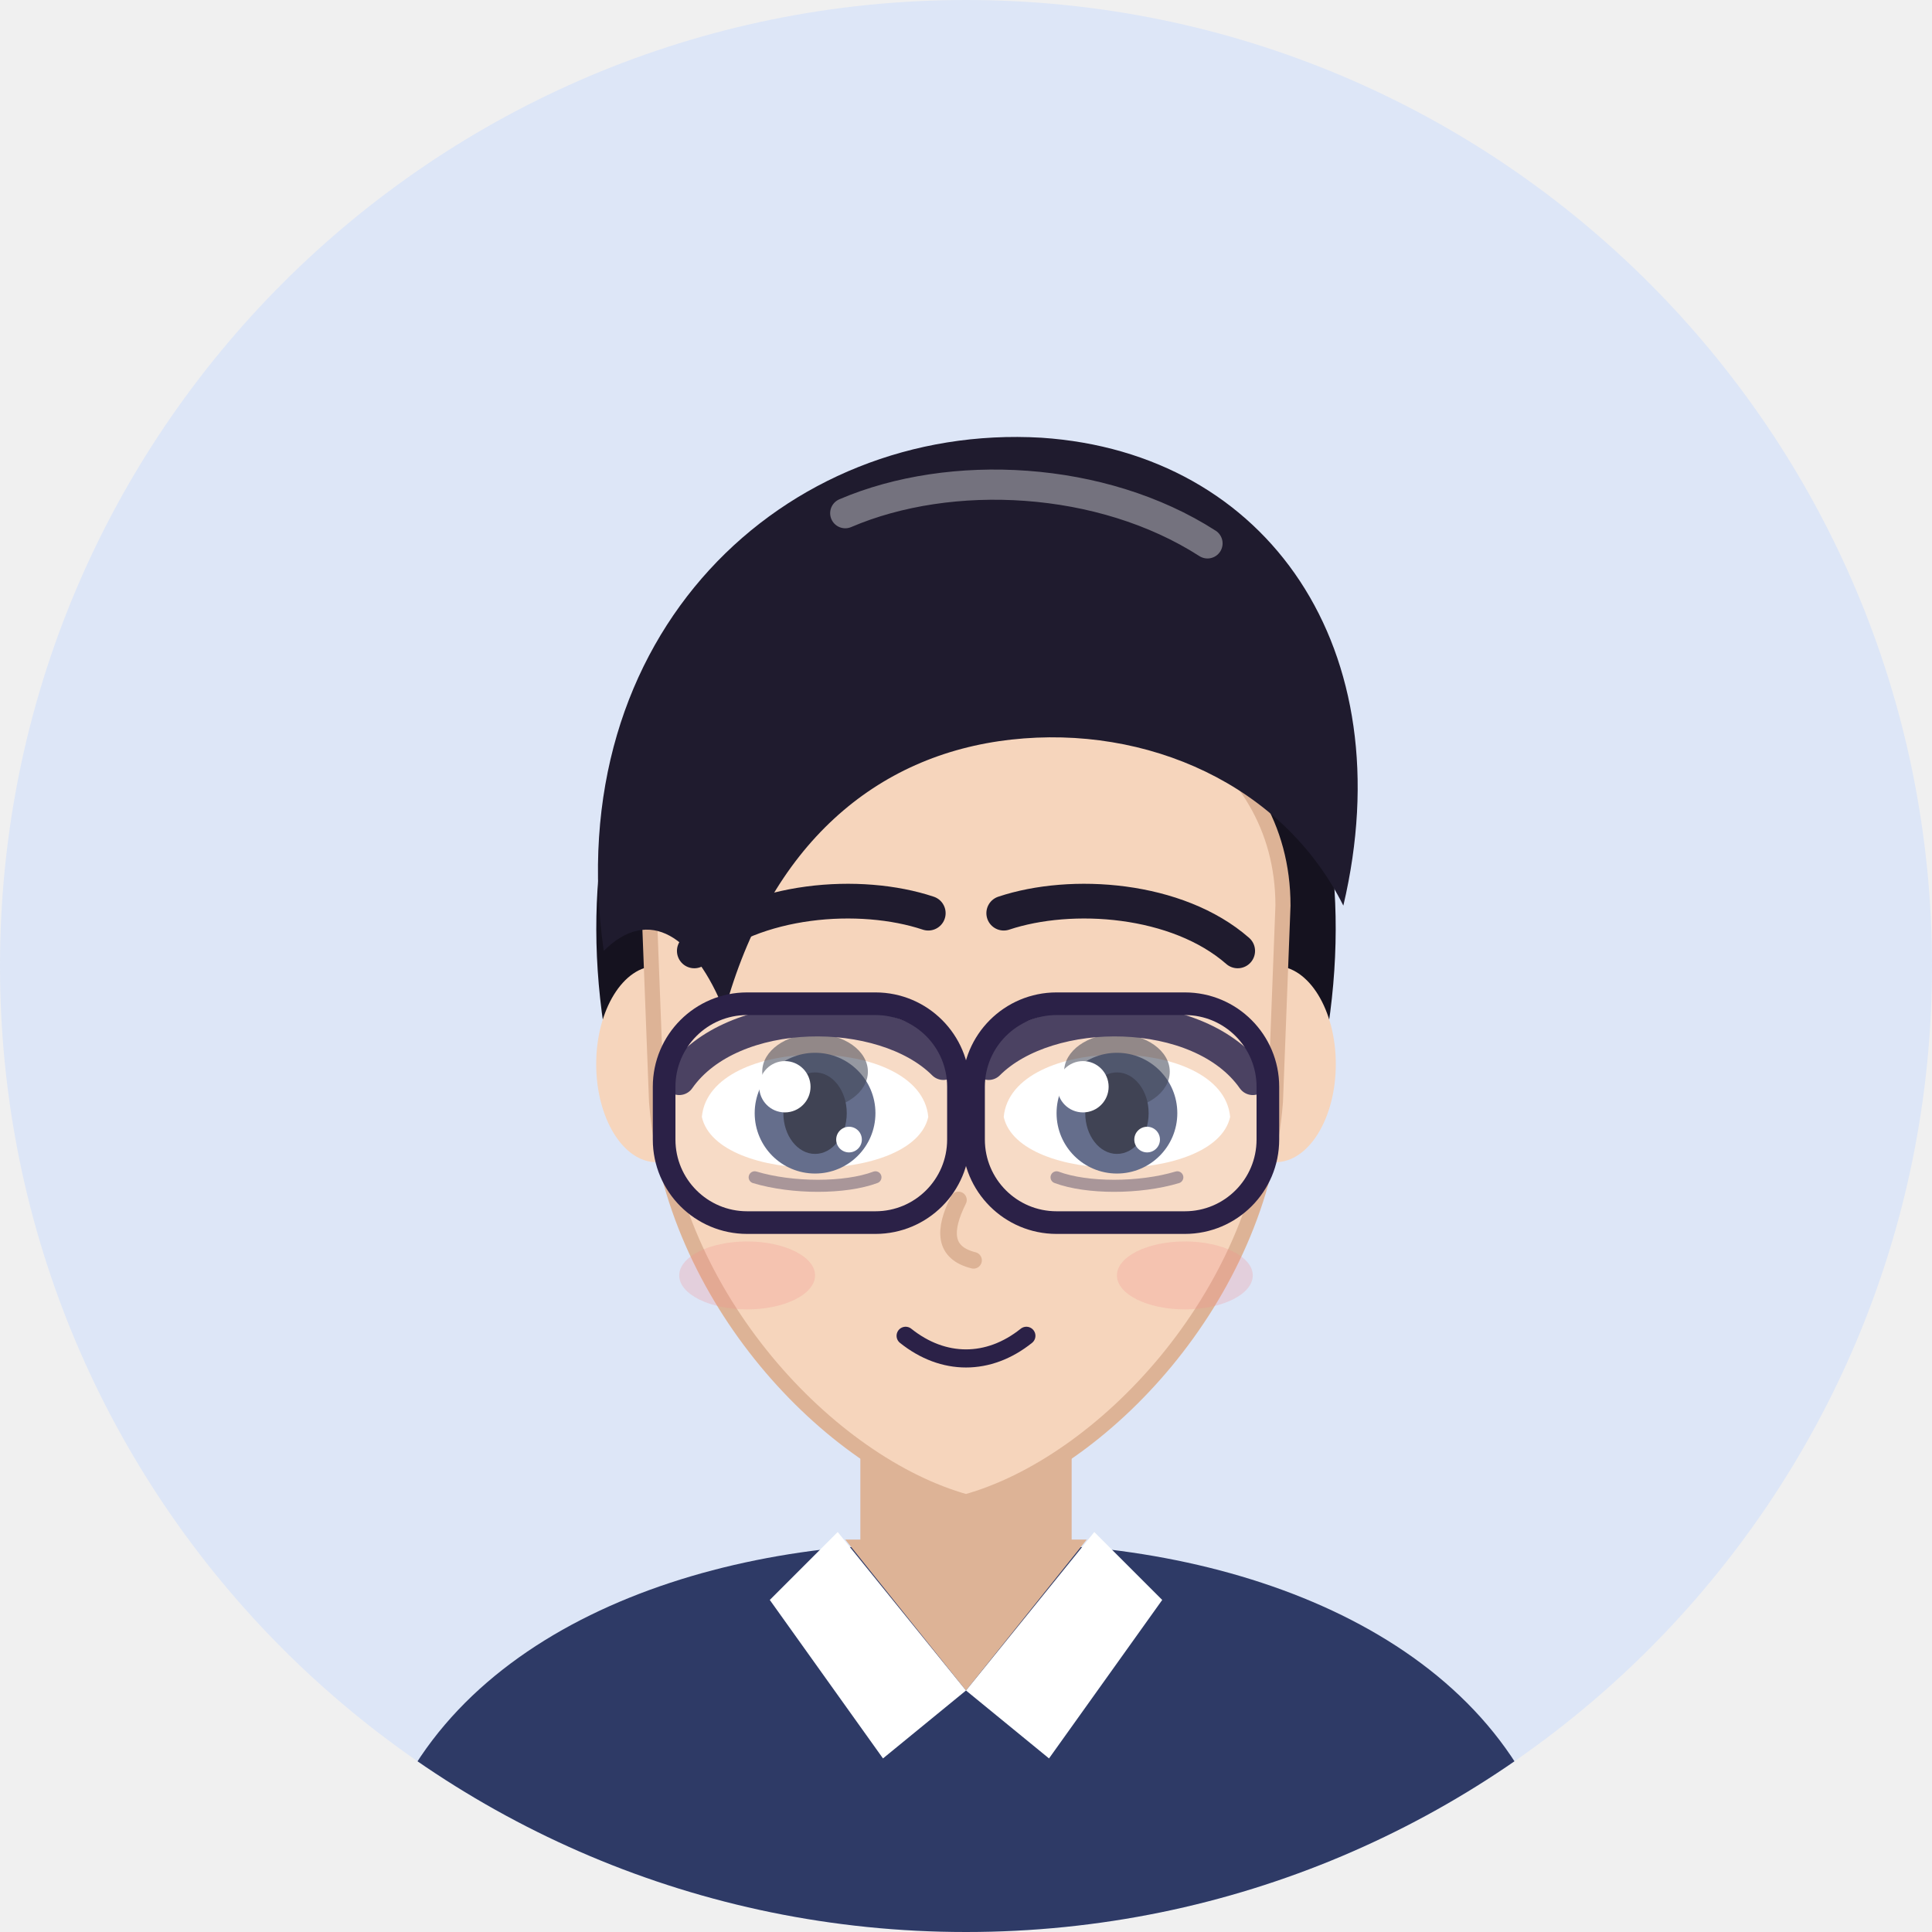
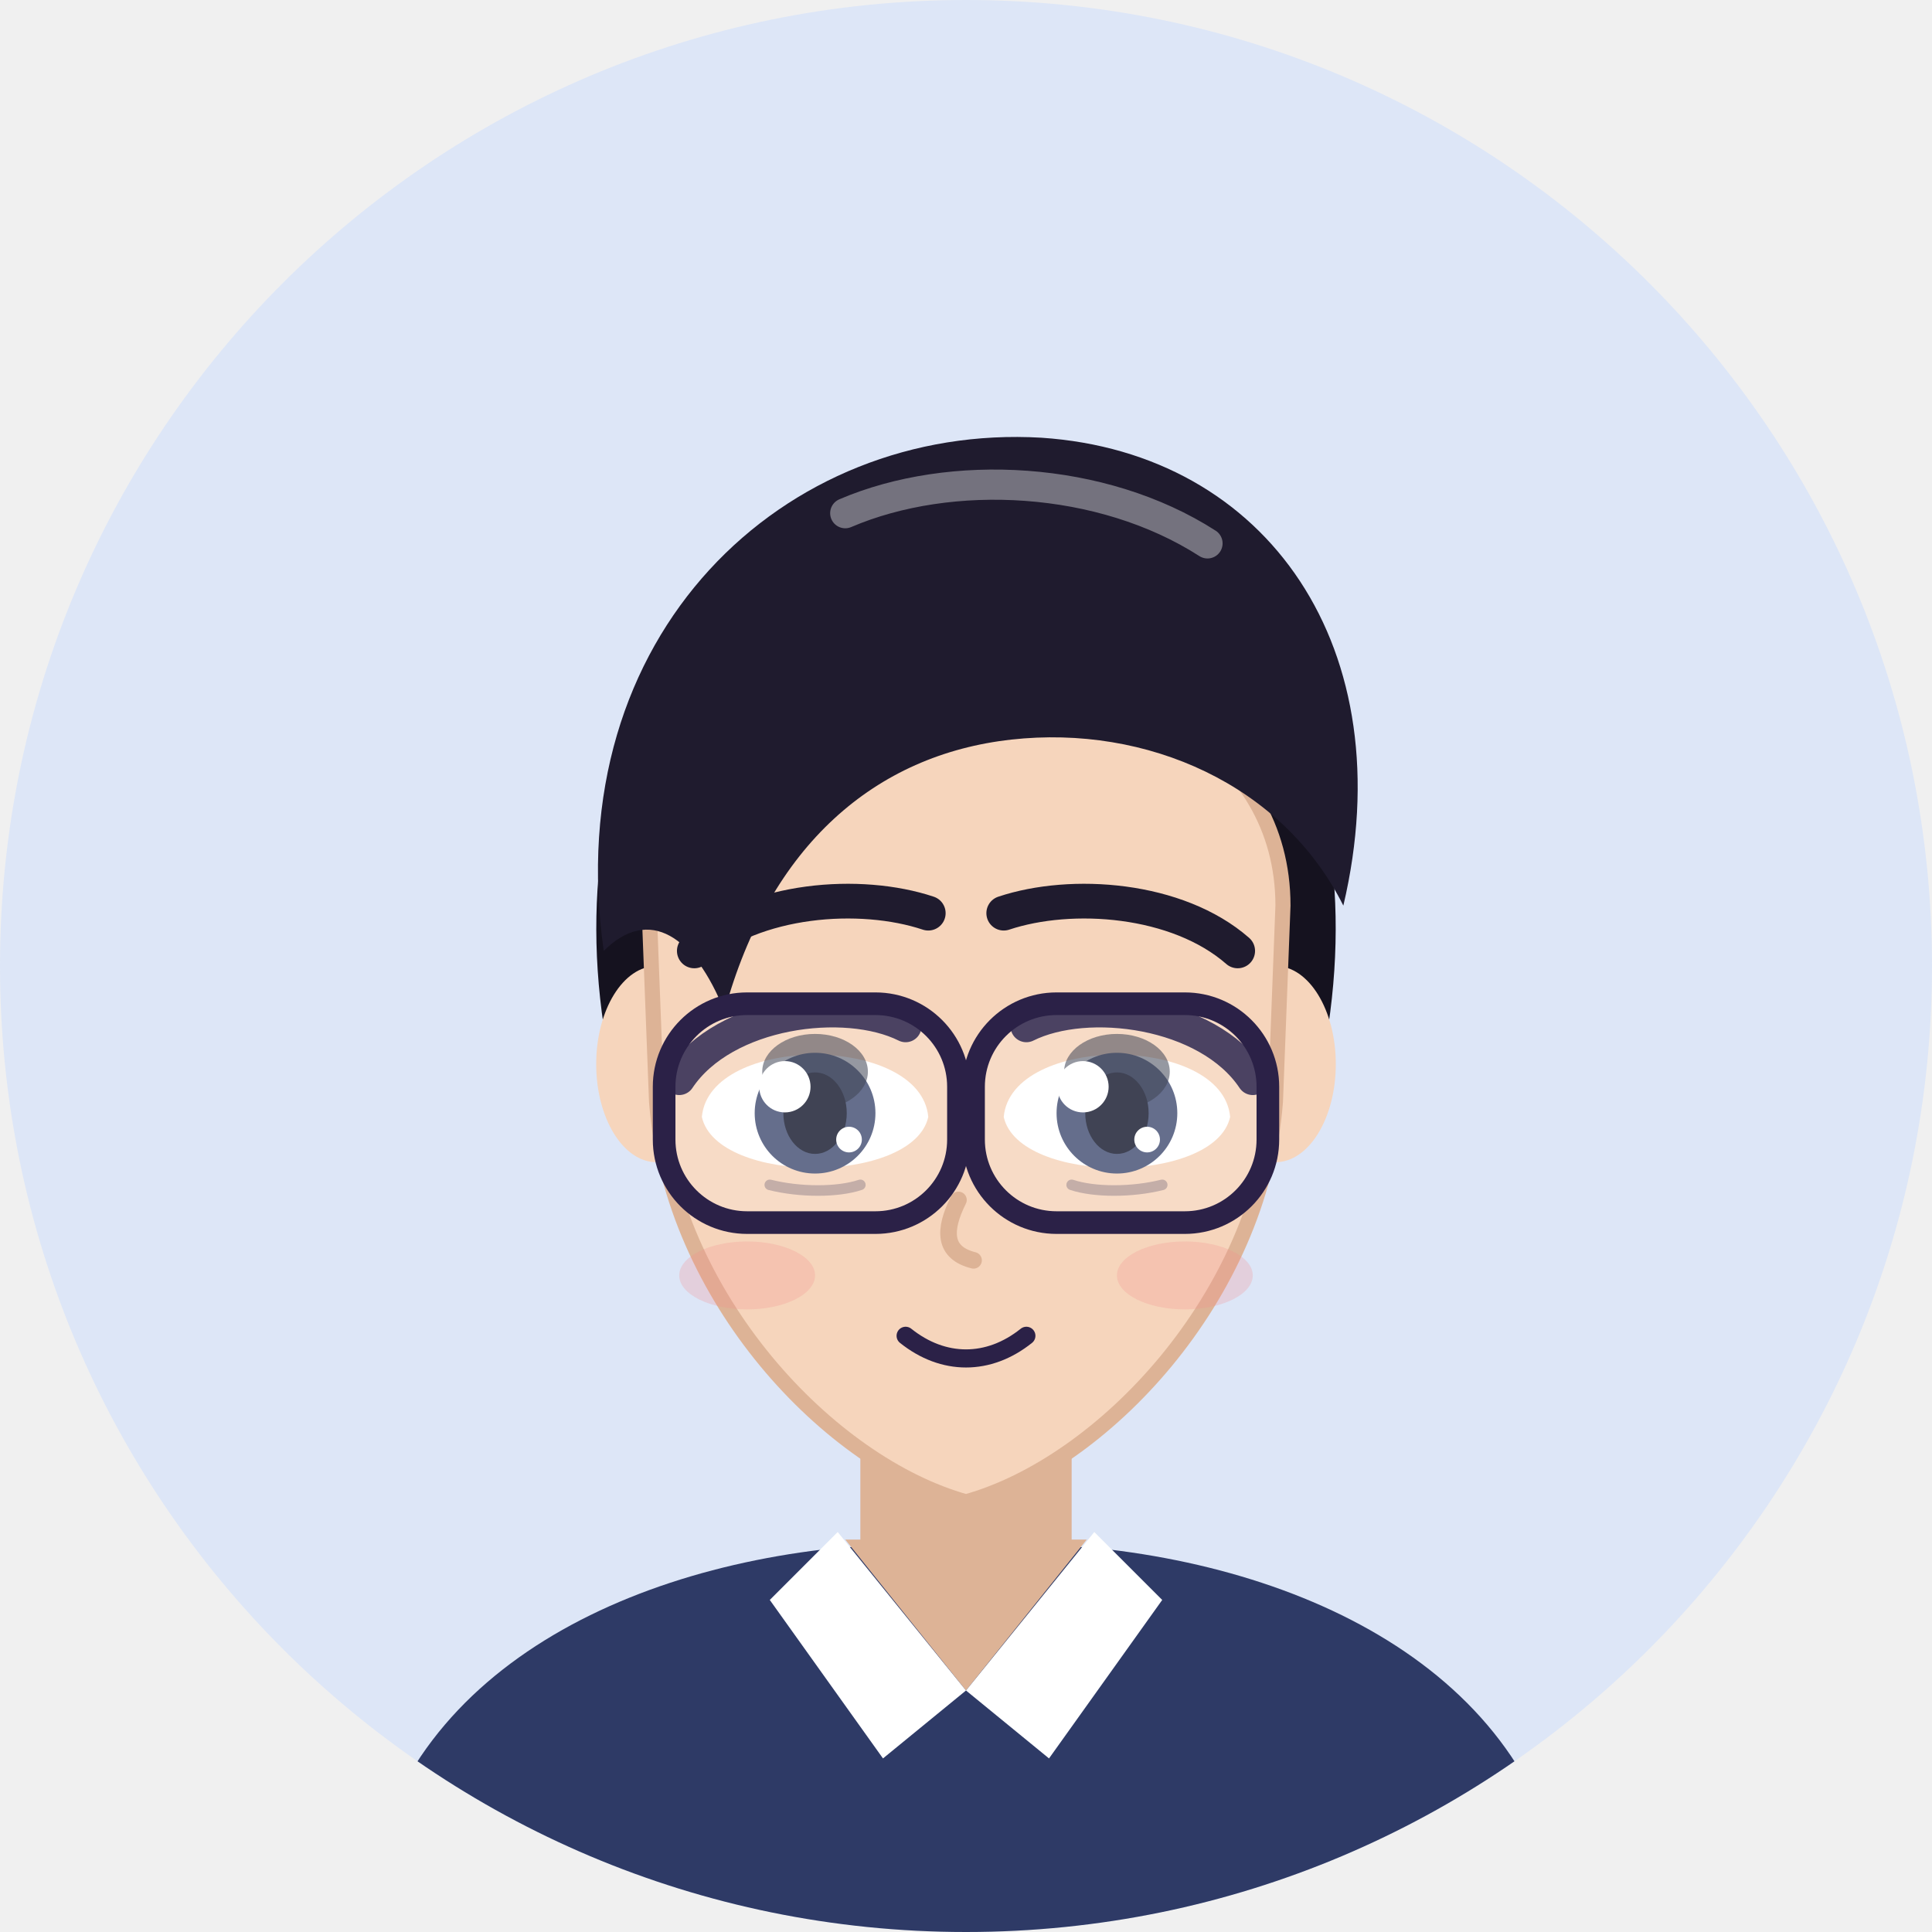
<svg xmlns="http://www.w3.org/2000/svg" width="256" height="256" viewBox="0 0 256 256">
  <defs>
    <clipPath id="c">
      <circle cx="128" cy="128" r="128" />
    </clipPath>
  </defs>
  <g clip-path="url(#c)">
    <circle cx="128" cy="128" r="128" fill="#DDE6F7" />
    <path d="M80 136 C74 96 96 64 128 62 C160 64 182 96 176 136 Z" fill="#15121F" />
    <rect x="114" y="178" width="28" height="42" fill="#DDB396" />
    <path d="M48 256 C50 224 80 208 112 205 L144 205 C176 208 206 224 208 256 Z" fill="#2E3A66" />
    <path d="M112 204 L128 224 L144 204 Z" fill="#DDB396" />
    <path d="M111 203 L128 224 L117 233 L102 212 Z M145 203 L128 224 L139 233 L154 212 Z" fill="#FFFFFF" />
    <ellipse cx="87" cy="141" rx="8" ry="13" fill="#F6D5BC" />
    <ellipse cx="169" cy="141" rx="8" ry="13" fill="#F6D5BC" />
    <path d="M86 120 C86 78 170 78 170 120 L169 146 C167 172 146 194 128 199 C110 194 89 172 87 146 Z" fill="#F6D5BC" stroke="#DDB396" stroke-width="2" />
    <g>
      <path d="M92 126 C100 119 114 118 123 121" fill="none" stroke="#1F1B2E" stroke-width="4.6" stroke-linecap="round" />
      <path d="M93 148 C94 137 122 137 123 148 C121 157 95 157 93 148 Z" fill="#FFFFFF" />
      <ellipse cx="108" cy="147.5" rx="8" ry="8" fill="#4A5578" />
      <ellipse cx="108" cy="142" rx="7" ry="5" fill="#1E2236" opacity="0.55" />
      <ellipse cx="108" cy="147.5" rx="4.2" ry="5.4" fill="#1E2236" />
      <circle cx="104" cy="144" r="3.4" fill="#FFFFFF" />
      <circle cx="112.5" cy="151" r="1.7" fill="#FFFFFF" />
-       <path d="M90 143 C97 133 117 133 125 141" fill="none" stroke="#2B2147" stroke-width="4.2" stroke-linecap="round" stroke-linejoin="round" />
-       <path d="M100 156 C105 157.5 112 157.5 116 156" fill="none" stroke="#2B2147" stroke-width="1.6" stroke-linecap="round" opacity="0.45" />
+       <path d="M90 143 C96 134 112 132 120 136" fill="none" stroke="#2B2147" stroke-width="4.2" stroke-linecap="round" stroke-linejoin="round" />
+       <path d="M102 157 C106 158 111 158 114 157" fill="none" stroke="#2B2147" stroke-width="1.4" stroke-linecap="round" opacity="0.3" />
      <ellipse cx="99" cy="169" rx="9" ry="4.5" fill="#F28B8B" opacity="0.25" />
    </g>
    <g transform="translate(256 0) scale(-1 1)">
      <path d="M92 126 C100 119 114 118 123 121" fill="none" stroke="#1F1B2E" stroke-width="4.6" stroke-linecap="round" />
      <path d="M93 148 C94 137 122 137 123 148 C121 157 95 157 93 148 Z" fill="#FFFFFF" />
      <ellipse cx="108" cy="147.5" rx="8" ry="8" fill="#4A5578" />
      <ellipse cx="108" cy="142" rx="7" ry="5" fill="#1E2236" opacity="0.55" />
      <ellipse cx="108" cy="147.5" rx="4.2" ry="5.4" fill="#1E2236" />
      <circle cx="112.5" cy="144" r="3.4" fill="#FFFFFF" />
      <circle cx="104" cy="151" r="1.7" fill="#FFFFFF" />
-       <path d="M90 143 C97 133 117 133 125 141" fill="none" stroke="#2B2147" stroke-width="4.2" stroke-linecap="round" stroke-linejoin="round" />
-       <path d="M100 156 C105 157.5 112 157.5 116 156" fill="none" stroke="#2B2147" stroke-width="1.6" stroke-linecap="round" opacity="0.45" />
+       <path d="M90 143 C96 134 112 132 120 136" fill="none" stroke="#2B2147" stroke-width="4.2" stroke-linecap="round" stroke-linejoin="round" />
+       <path d="M102 157 C106 158 111 158 114 157" fill="none" stroke="#2B2147" stroke-width="1.4" stroke-linecap="round" opacity="0.3" />
      <ellipse cx="99" cy="169" rx="9" ry="4.5" fill="#F28B8B" opacity="0.25" />
    </g>
    <path d="M127 159 C125 163 125 166 129 167" fill="none" stroke="#DDB396" stroke-width="2.2" stroke-linecap="round" />
    <path d="M120 177 C125 181 131 181 136 177" fill="none" stroke="#2B2147" stroke-width="2.4" stroke-linecap="round" stroke-linejoin="round" />
    <path d="M80 126 C74 84 104 56 138 58 C168 60 186 86 178 120 C170 104 152 96 134 98 C116 100 102 112 96 134 C92 124 86 120 80 126 Z" fill="#1F1B2E" />
    <path d="M112 68 C126 62 146 63 160 72" fill="none" stroke="#FFFFFF" stroke-opacity="0.38" stroke-width="4" stroke-linecap="round" />
    <g fill="#FFFFFF" fill-opacity="0.15" stroke="#2B2147" stroke-width="3">
      <rect x="88" y="133" width="39" height="29" rx="11" />
      <rect x="129" y="133" width="39" height="29" rx="11" />
    </g>
    <path d="M127 145 C127.5 143 128.5 143 129 145" fill="none" stroke="#2B2147" stroke-width="3" />
  </g>
</svg>
